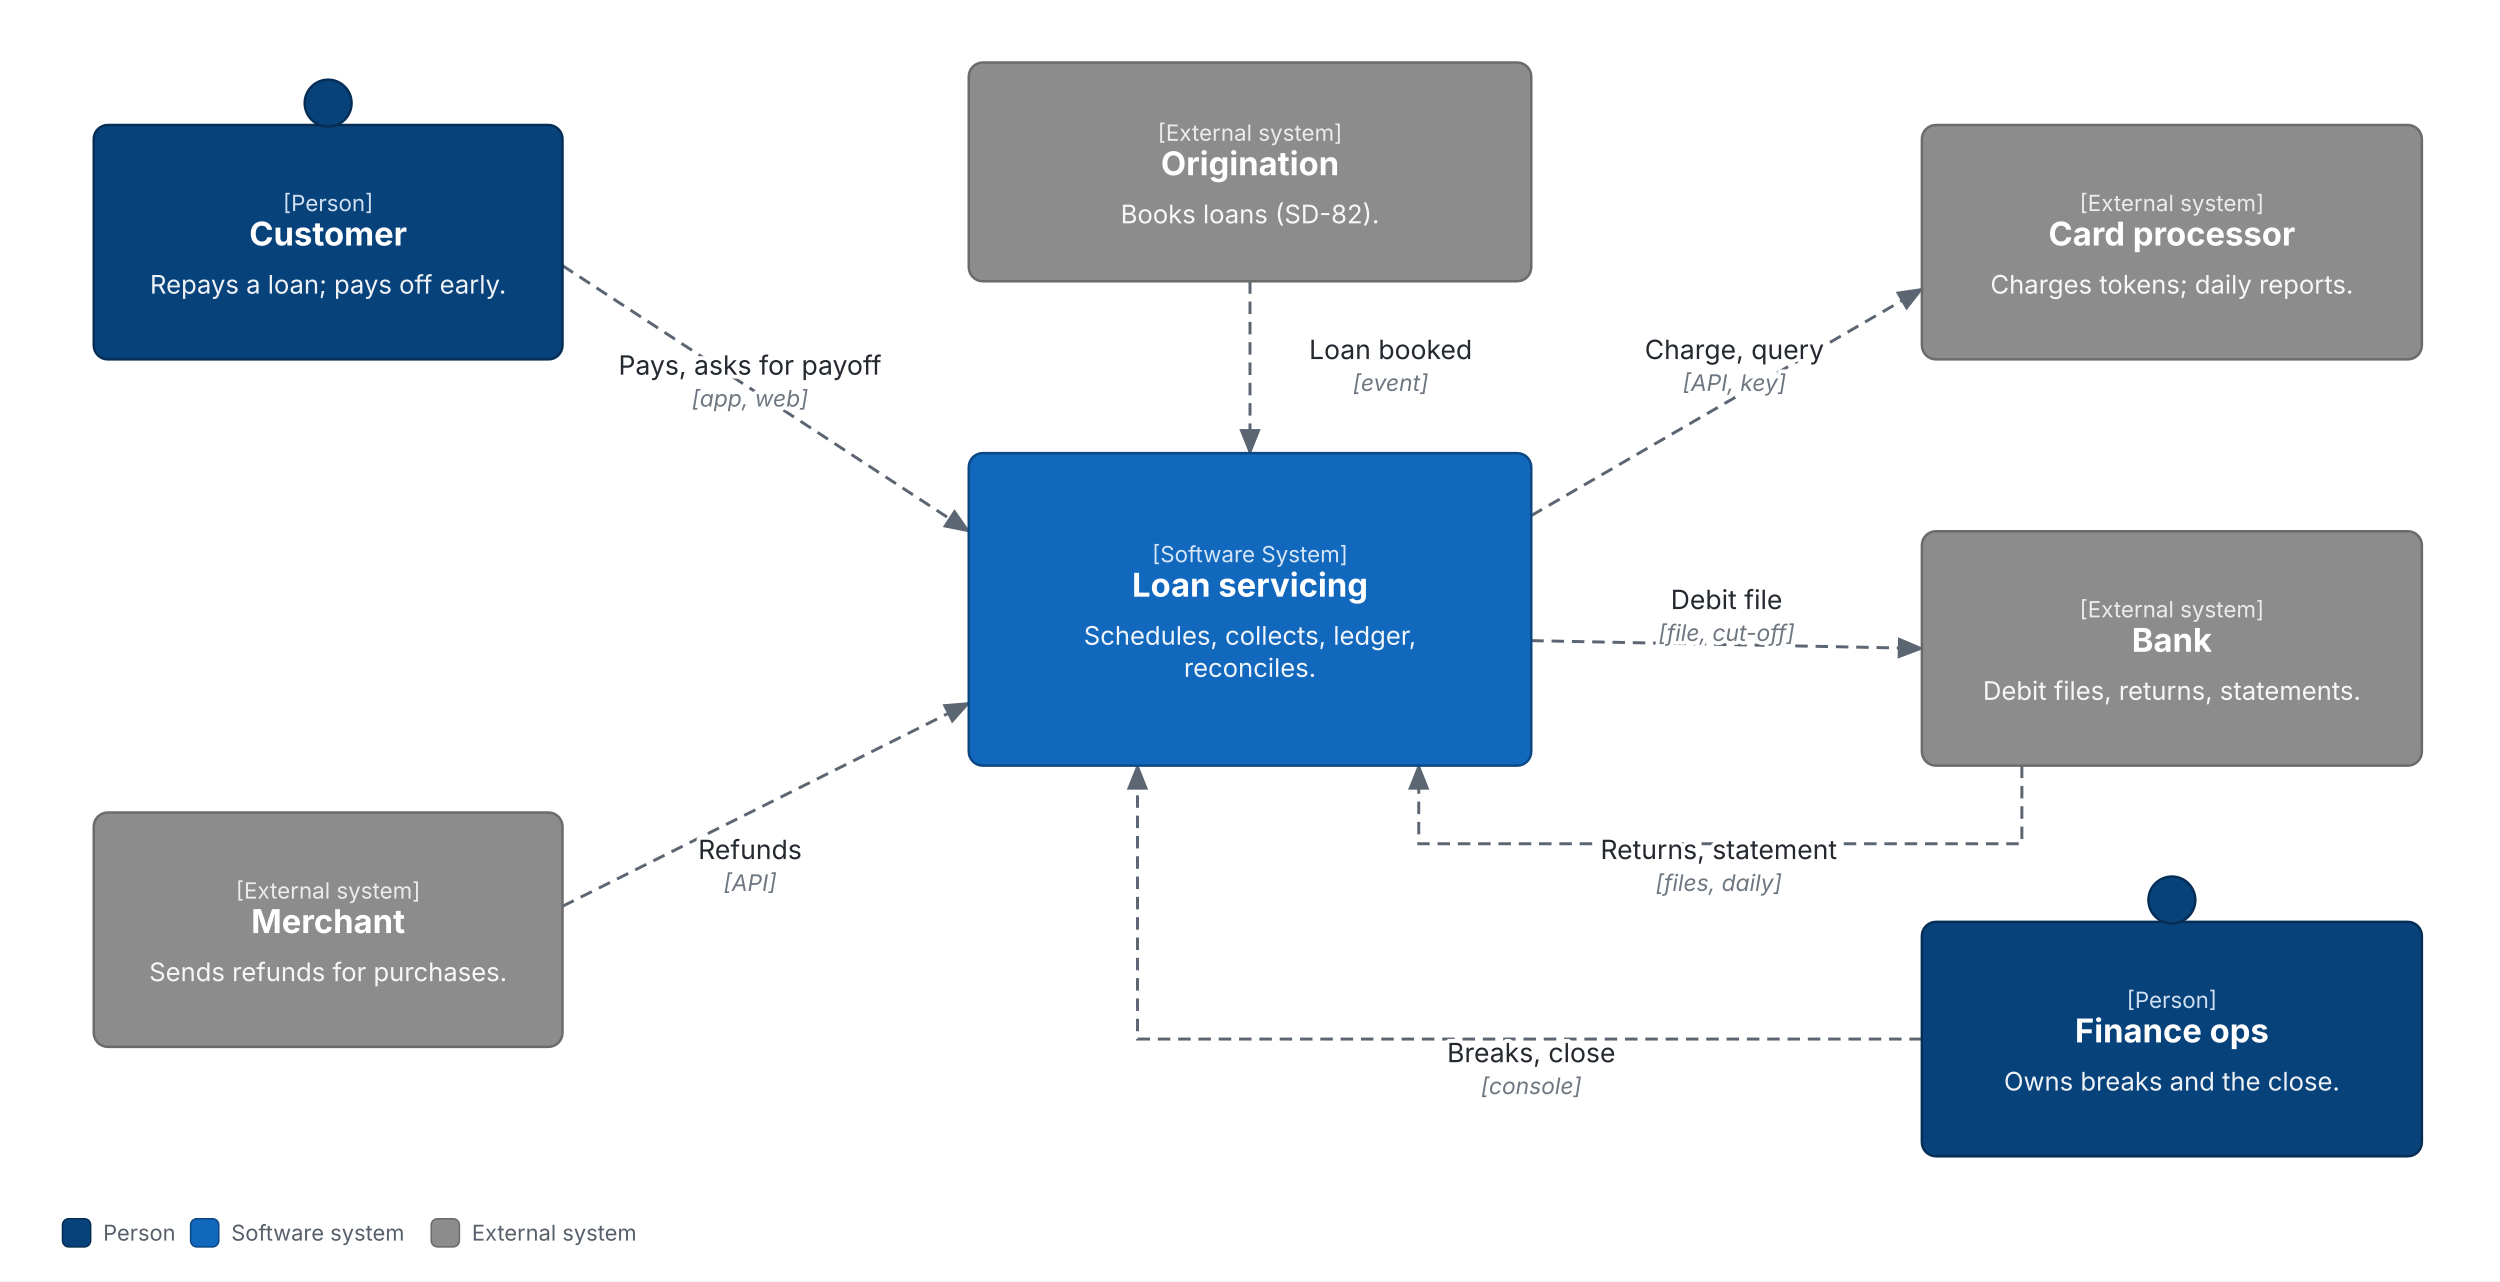
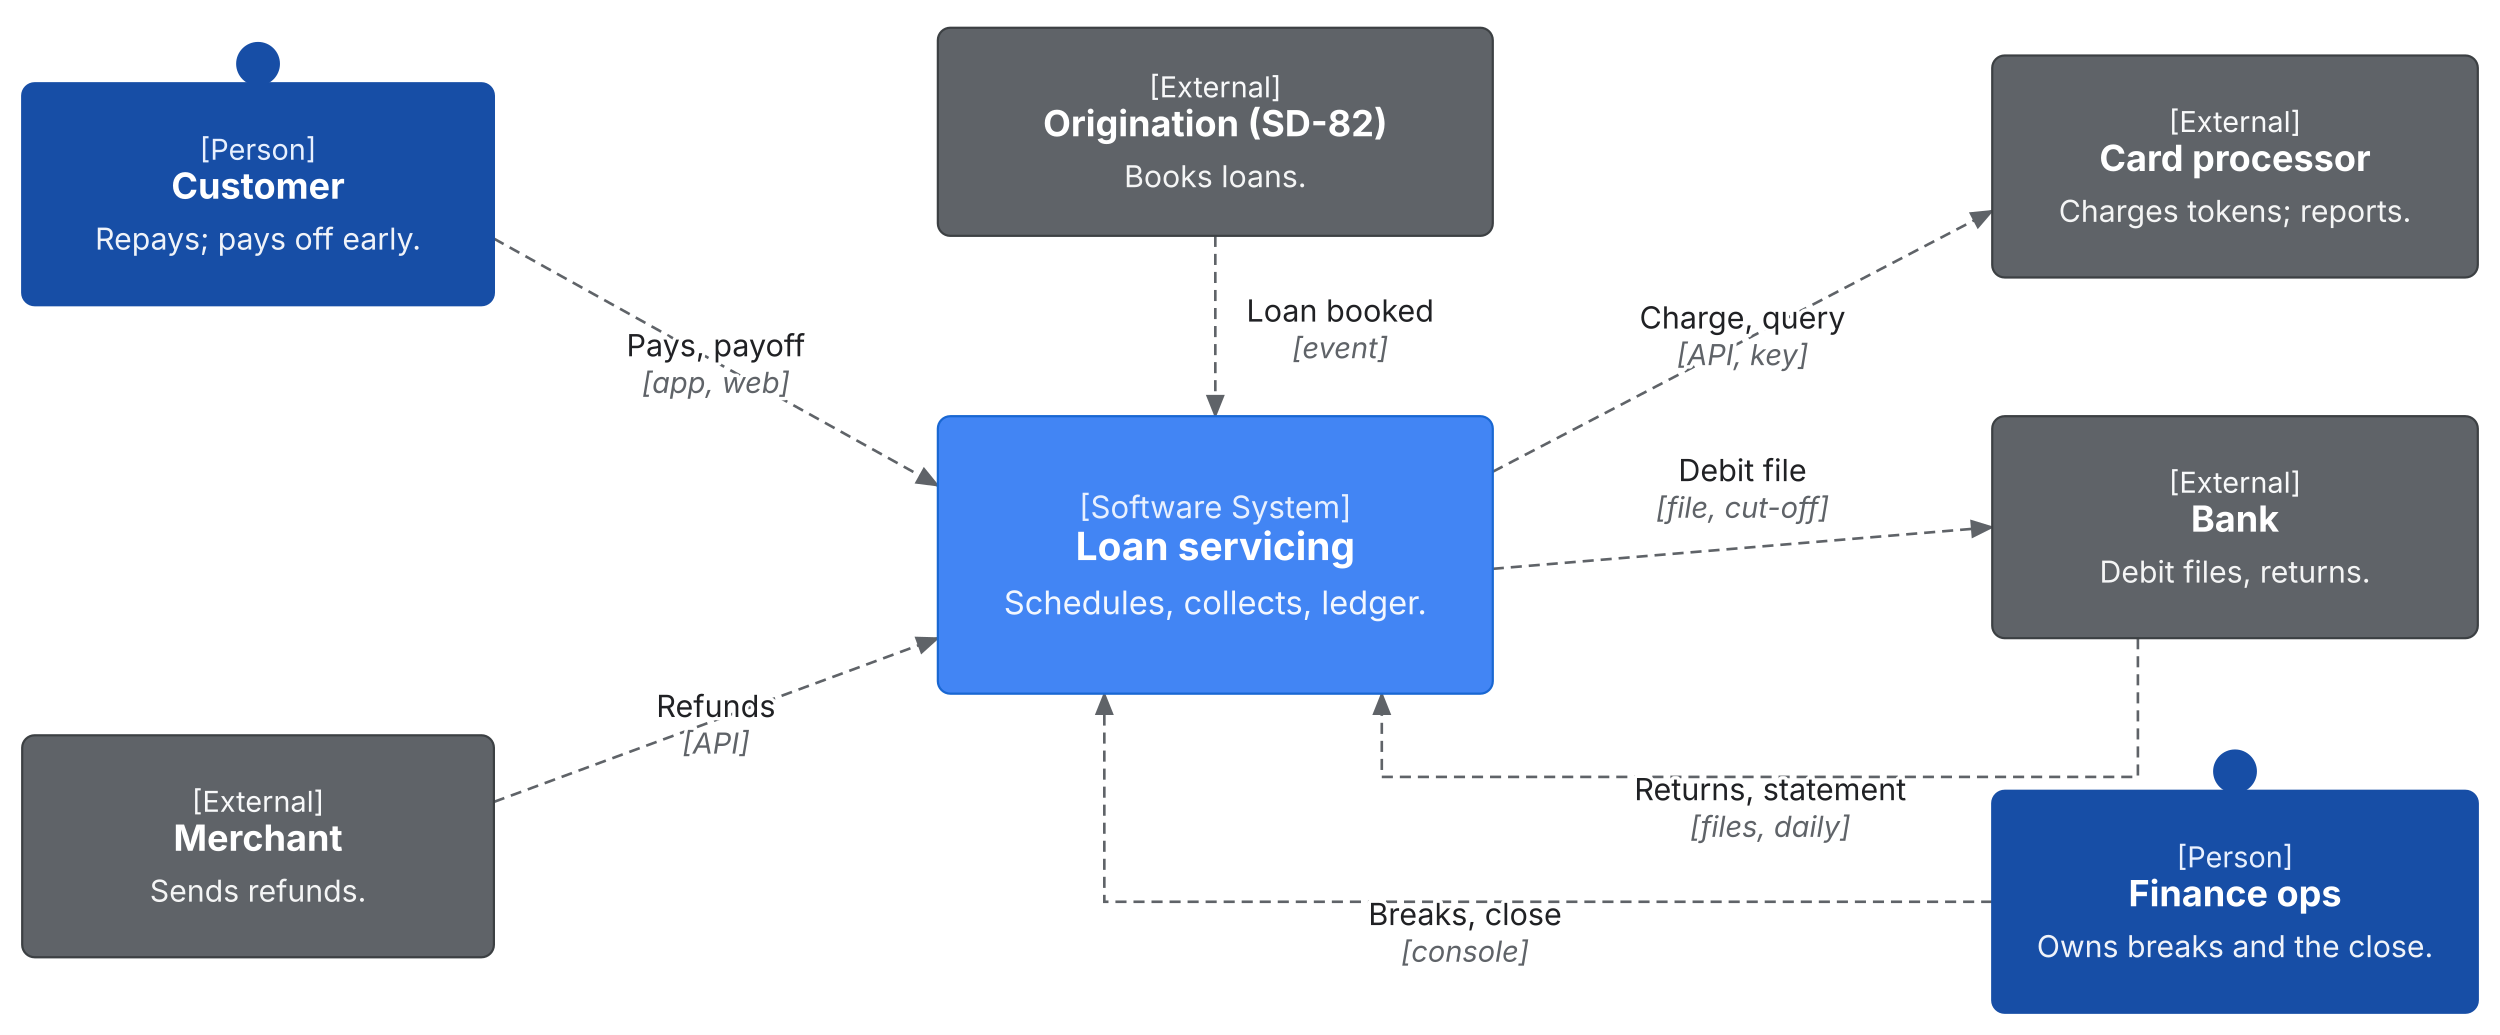
- <svg xmlns="http://www.w3.org/2000/svg" class="c4" viewBox="0 0 1600 820" width="1600" height="820">
+ <svg xmlns="http://www.w3.org/2000/svg" class="c4" viewBox="24 0 1802 746" width="1802" height="746">
  <defs>
    <marker id="c4a" viewBox="0 0 10 10" refX="9" refY="5" markerWidth="9" markerHeight="9" orient="auto">
-       <path d="M0,1 L10,5 L0,9 z" fill="#5b6672" />
+       <path d="M0,1 L10,5 L0,9 z" fill="#5f6368" />
    </marker>
    <marker id="c4a-s" viewBox="0 0 10 10" refX="1" refY="5" markerWidth="9" markerHeight="9" orient="auto">
-       <path d="M10,1 L0,5 L10,9 z" fill="#5b6672" />
+       <path d="M10,1 L0,5 L10,9 z" fill="#5f6368" />
+     </marker>
+     <marker id="c4n" viewBox="0 0 10 10" refX="9" refY="5" markerWidth="7" markerHeight="7" orient="auto">
+       <path d="M0,1 L10,5 L0,9 z" fill="#202124" />
    </marker>
  </defs>
-   <rect width="1600" height="820" fill="#ffffff" />
-   <path d="M360.0,170.0 L620.0,340.0" fill="none" stroke="#5b6672" stroke-width="1.9" stroke-dasharray="8 5" marker-end="url(#c4a)" />
-   <text x="480.0" y="239.8" text-anchor="middle" font-family="Inter, Helvetica, Arial, sans-serif" font-size="17.0" fill="#24292f" font-style="normal" paint-order="stroke" stroke="#ffffff" stroke-width="5" stroke-linejoin="round">Pays, asks for payoff</text>
-   <text x="480.0" y="260.2" text-anchor="middle" font-family="Inter, Helvetica, Arial, sans-serif" font-size="14.6" fill="#6e7781" font-style="italic" paint-order="stroke" stroke="#ffffff" stroke-width="5" stroke-linejoin="round">[app, web]</text>
-   <path d="M360.0,580.0 L620.0,450.0" fill="none" stroke="#5b6672" stroke-width="1.9" stroke-dasharray="8 5" marker-end="url(#c4a)" />
-   <text x="480.0" y="549.8" text-anchor="middle" font-family="Inter, Helvetica, Arial, sans-serif" font-size="17.0" fill="#24292f" font-style="normal" paint-order="stroke" stroke="#ffffff" stroke-width="5" stroke-linejoin="round">Refunds</text>
-   <text x="480.0" y="570.2" text-anchor="middle" font-family="Inter, Helvetica, Arial, sans-serif" font-size="14.6" fill="#6e7781" font-style="italic" paint-order="stroke" stroke="#ffffff" stroke-width="5" stroke-linejoin="round">[API]</text>
-   <path d="M800.0,180.0 L800.0,290.0" fill="none" stroke="#5b6672" stroke-width="1.9" stroke-dasharray="8 5" marker-end="url(#c4a)" />
-   <text x="890.0" y="229.8" text-anchor="middle" font-family="Inter, Helvetica, Arial, sans-serif" font-size="17.0" fill="#24292f" font-style="normal" paint-order="stroke" stroke="#ffffff" stroke-width="5" stroke-linejoin="round">Loan booked</text>
-   <text x="890.0" y="250.2" text-anchor="middle" font-family="Inter, Helvetica, Arial, sans-serif" font-size="14.6" fill="#6e7781" font-style="italic" paint-order="stroke" stroke="#ffffff" stroke-width="5" stroke-linejoin="round">[event]</text>
-   <path d="M980.0,330.0 L1230.0,185.0" fill="none" stroke="#5b6672" stroke-width="1.9" stroke-dasharray="8 5" marker-end="url(#c4a)" />
-   <text x="1110.0" y="229.8" text-anchor="middle" font-family="Inter, Helvetica, Arial, sans-serif" font-size="17.0" fill="#24292f" font-style="normal" paint-order="stroke" stroke="#ffffff" stroke-width="5" stroke-linejoin="round">Charge, query</text>
-   <text x="1110.0" y="250.2" text-anchor="middle" font-family="Inter, Helvetica, Arial, sans-serif" font-size="14.6" fill="#6e7781" font-style="italic" paint-order="stroke" stroke="#ffffff" stroke-width="5" stroke-linejoin="round">[API, key]</text>
-   <path d="M980.0,410.0 L1230.0,415.0" fill="none" stroke="#5b6672" stroke-width="1.9" stroke-dasharray="8 5" marker-end="url(#c4a)" />
-   <text x="1105.0" y="389.8" text-anchor="middle" font-family="Inter, Helvetica, Arial, sans-serif" font-size="17.0" fill="#24292f" font-style="normal" paint-order="stroke" stroke="#ffffff" stroke-width="5" stroke-linejoin="round">Debit file</text>
-   <text x="1105.0" y="410.2" text-anchor="middle" font-family="Inter, Helvetica, Arial, sans-serif" font-size="14.6" fill="#6e7781" font-style="italic" paint-order="stroke" stroke="#ffffff" stroke-width="5" stroke-linejoin="round">[file, cut-off]</text>
-   <path d="M1294.0,490.0 L1294.0,540.0 L908.0,540.0 L908.0,490.0" fill="none" stroke="#5b6672" stroke-width="1.9" stroke-dasharray="8 5" marker-end="url(#c4a)" />
-   <text x="1100.0" y="549.8" text-anchor="middle" font-family="Inter, Helvetica, Arial, sans-serif" font-size="17.0" fill="#24292f" font-style="normal" paint-order="stroke" stroke="#ffffff" stroke-width="5" stroke-linejoin="round">Returns, statement</text>
-   <text x="1100.0" y="570.2" text-anchor="middle" font-family="Inter, Helvetica, Arial, sans-serif" font-size="14.6" fill="#6e7781" font-style="italic" paint-order="stroke" stroke="#ffffff" stroke-width="5" stroke-linejoin="round">[files, daily]</text>
-   <path d="M1230.0,665.0 L728.0,665.0 L728.0,490.0" fill="none" stroke="#5b6672" stroke-width="1.9" stroke-dasharray="8 5" marker-end="url(#c4a)" />
-   <text x="980.0" y="679.8" text-anchor="middle" font-family="Inter, Helvetica, Arial, sans-serif" font-size="17.0" fill="#24292f" font-style="normal" paint-order="stroke" stroke="#ffffff" stroke-width="5" stroke-linejoin="round">Breaks, close</text>
-   <text x="980.0" y="700.2" text-anchor="middle" font-family="Inter, Helvetica, Arial, sans-serif" font-size="14.6" fill="#6e7781" font-style="italic" paint-order="stroke" stroke="#ffffff" stroke-width="5" stroke-linejoin="round">[console]</text>
-   <rect x="60" y="80" width="300" height="150" rx="9" fill="#08427b" stroke="#052e56" stroke-width="1.6" />
-   <circle cx="210.0" cy="66" r="15" fill="#08427b" stroke="#052e56" stroke-width="1.6" />
-   <text x="210.0" y="135.095" text-anchor="middle" font-family="Inter, Helvetica, Arial, sans-serif" font-size="14.3" fill="#cfe0f3">[Person]</text>
-   <text x="210.0" y="157.145" text-anchor="middle" font-family="Inter, Helvetica, Arial, sans-serif" font-size="21" font-weight="700" fill="#ffffff">Customer</text>
-   <text x="210.0" y="187.925" text-anchor="middle" font-family="Inter, Helvetica, Arial, sans-serif" font-size="16.4" fill="#ffffff" fill-opacity="0.93">Repays a loan; pays off early.</text>
-   <rect x="60" y="520" width="300" height="150" rx="9" fill="#8c8c8c" stroke="#6b6b6b" stroke-width="1.6" />
-   <text x="210.0" y="575.095" text-anchor="middle" font-family="Inter, Helvetica, Arial, sans-serif" font-size="14.3" fill="#ececec">[External system]</text>
-   <text x="210.0" y="597.145" text-anchor="middle" font-family="Inter, Helvetica, Arial, sans-serif" font-size="21" font-weight="700" fill="#ffffff">Merchant</text>
-   <text x="210.0" y="627.925" text-anchor="middle" font-family="Inter, Helvetica, Arial, sans-serif" font-size="16.4" fill="#ffffff" fill-opacity="0.93">Sends refunds for purchases.</text>
-   <rect x="620" y="290" width="360" height="200" rx="9" fill="#1168bd" stroke="#0b4884" stroke-width="1.6" />
-   <text x="800.0" y="359.805" text-anchor="middle" font-family="Inter, Helvetica, Arial, sans-serif" font-size="14.3" fill="#d6e6f7">[Software System]</text>
-   <text x="800.0" y="381.855" text-anchor="middle" font-family="Inter, Helvetica, Arial, sans-serif" font-size="21" font-weight="700" fill="#ffffff">Loan servicing</text>
-   <text x="800.0" y="412.635" text-anchor="middle" font-family="Inter, Helvetica, Arial, sans-serif" font-size="16.4" fill="#ffffff" fill-opacity="0.93">Schedules, collects, ledger,</text>
-   <text x="800.0" y="433.215" text-anchor="middle" font-family="Inter, Helvetica, Arial, sans-serif" font-size="16.4" fill="#ffffff" fill-opacity="0.93">reconciles.</text>
-   <rect x="620" y="40" width="360" height="140" rx="9" fill="#8c8c8c" stroke="#6b6b6b" stroke-width="1.6" />
-   <text x="800.0" y="90.095" text-anchor="middle" font-family="Inter, Helvetica, Arial, sans-serif" font-size="14.3" fill="#ececec">[External system]</text>
-   <text x="800.0" y="112.145" text-anchor="middle" font-family="Inter, Helvetica, Arial, sans-serif" font-size="21" font-weight="700" fill="#ffffff">Origination</text>
-   <text x="800.0" y="142.925" text-anchor="middle" font-family="Inter, Helvetica, Arial, sans-serif" font-size="16.4" fill="#ffffff" fill-opacity="0.93">Books loans (SD-82).</text>
-   <rect x="1230" y="80" width="320" height="150" rx="9" fill="#8c8c8c" stroke="#6b6b6b" stroke-width="1.6" />
-   <text x="1390.0" y="135.095" text-anchor="middle" font-family="Inter, Helvetica, Arial, sans-serif" font-size="14.3" fill="#ececec">[External system]</text>
-   <text x="1390.0" y="157.145" text-anchor="middle" font-family="Inter, Helvetica, Arial, sans-serif" font-size="21" font-weight="700" fill="#ffffff">Card processor</text>
-   <text x="1390.0" y="187.925" text-anchor="middle" font-family="Inter, Helvetica, Arial, sans-serif" font-size="16.4" fill="#ffffff" fill-opacity="0.93">Charges tokens; daily reports.</text>
-   <rect x="1230" y="340" width="320" height="150" rx="9" fill="#8c8c8c" stroke="#6b6b6b" stroke-width="1.6" />
-   <text x="1390.0" y="395.095" text-anchor="middle" font-family="Inter, Helvetica, Arial, sans-serif" font-size="14.3" fill="#ececec">[External system]</text>
-   <text x="1390.0" y="417.145" text-anchor="middle" font-family="Inter, Helvetica, Arial, sans-serif" font-size="21" font-weight="700" fill="#ffffff">Bank</text>
-   <text x="1390.0" y="447.925" text-anchor="middle" font-family="Inter, Helvetica, Arial, sans-serif" font-size="16.4" fill="#ffffff" fill-opacity="0.93">Debit files, returns, statements.</text>
-   <rect x="1230" y="590" width="320" height="150" rx="9" fill="#08427b" stroke="#052e56" stroke-width="1.6" />
-   <circle cx="1390.0" cy="576" r="15" fill="#08427b" stroke="#052e56" stroke-width="1.6" />
-   <text x="1390.0" y="645.095" text-anchor="middle" font-family="Inter, Helvetica, Arial, sans-serif" font-size="14.3" fill="#cfe0f3">[Person]</text>
-   <text x="1390.0" y="667.145" text-anchor="middle" font-family="Inter, Helvetica, Arial, sans-serif" font-size="21" font-weight="700" fill="#ffffff">Finance ops</text>
-   <text x="1390.0" y="697.925" text-anchor="middle" font-family="Inter, Helvetica, Arial, sans-serif" font-size="16.4" fill="#ffffff" fill-opacity="0.93">Owns breaks and the close.</text>
-   <rect x="40" y="780" width="18" height="18" rx="4" fill="#08427b" stroke="#052e56" />
-   <text x="66" y="794" font-family="Inter, Helvetica, Arial, sans-serif" font-size="14" fill="#57606a">Person</text>
-   <rect x="122" y="780" width="18" height="18" rx="4" fill="#1168bd" stroke="#0b4884" />
-   <text x="148" y="794" font-family="Inter, Helvetica, Arial, sans-serif" font-size="14" fill="#57606a">Software system</text>
-   <rect x="276" y="780" width="18" height="18" rx="4" fill="#8c8c8c" stroke="#6b6b6b" />
-   <text x="302" y="794" font-family="Inter, Helvetica, Arial, sans-serif" font-size="14" fill="#57606a">External system</text>
+   <rect x="24" y="0" width="1802" height="746" fill="#ffffff" />
+   <g data-k="e:0">
+     <path d="M380.0,172.0 L700.0,350.0" fill="none" stroke="#5f6368" stroke-width="1.9" stroke-dasharray="8 5" marker-end="url(#c4a)" />
+     <text x="540.0" y="256.8" text-anchor="middle" font-family="Inter, Roboto, sans-serif" font-size="22.0" fill="#202124" font-style="normal" paint-order="stroke" stroke="#ffffff" stroke-width="5" stroke-linejoin="round">Pays, payoff</text>
+     <text x="540.0" y="283.2" text-anchor="middle" font-family="Inter, Roboto, sans-serif" font-size="20.9" fill="#5f6368" font-style="italic" paint-order="stroke" stroke="#ffffff" stroke-width="5" stroke-linejoin="round">[app, web]</text>
+   </g>
+   <g data-k="e:1">
+     <path d="M380.0,578.0 L700.0,460.0" fill="none" stroke="#5f6368" stroke-width="1.9" stroke-dasharray="8 5" marker-end="url(#c4a)" />
+     <text x="540.0" y="516.8" text-anchor="middle" font-family="Inter, Roboto, sans-serif" font-size="22.0" fill="#202124" font-style="normal" paint-order="stroke" stroke="#ffffff" stroke-width="5" stroke-linejoin="round">Refunds</text>
+     <text x="540.0" y="543.2" text-anchor="middle" font-family="Inter, Roboto, sans-serif" font-size="20.9" fill="#5f6368" font-style="italic" paint-order="stroke" stroke="#ffffff" stroke-width="5" stroke-linejoin="round">[API]</text>
+   </g>
+   <g data-k="e:2">
+     <path d="M900.0,170.0 L900.0,300.0" fill="none" stroke="#5f6368" stroke-width="1.9" stroke-dasharray="8 5" marker-end="url(#c4a)" />
+     <text x="990.0" y="231.8" text-anchor="middle" font-family="Inter, Roboto, sans-serif" font-size="22.0" fill="#202124" font-style="normal" paint-order="stroke" stroke="#ffffff" stroke-width="5" stroke-linejoin="round">Loan booked</text>
+     <text x="990.0" y="258.2" text-anchor="middle" font-family="Inter, Roboto, sans-serif" font-size="20.9" fill="#5f6368" font-style="italic" paint-order="stroke" stroke="#ffffff" stroke-width="5" stroke-linejoin="round">[event]</text>
+   </g>
+   <g data-k="e:3">
+     <path d="M1100.0,340.0 L1460.0,152.0" fill="none" stroke="#5f6368" stroke-width="1.9" stroke-dasharray="8 5" marker-end="url(#c4a)" />
+     <text x="1280.0" y="236.8" text-anchor="middle" font-family="Inter, Roboto, sans-serif" font-size="22.0" fill="#202124" font-style="normal" paint-order="stroke" stroke="#ffffff" stroke-width="5" stroke-linejoin="round">Charge, query</text>
+     <text x="1280.0" y="263.2" text-anchor="middle" font-family="Inter, Roboto, sans-serif" font-size="20.9" fill="#5f6368" font-style="italic" paint-order="stroke" stroke="#ffffff" stroke-width="5" stroke-linejoin="round">[API, key]</text>
+   </g>
+   <g data-k="e:4">
+     <path d="M1100.0,410.0 L1460.0,380.0" fill="none" stroke="#5f6368" stroke-width="1.9" stroke-dasharray="8 5" marker-end="url(#c4a)" />
+     <text x="1280.0" y="346.8" text-anchor="middle" font-family="Inter, Roboto, sans-serif" font-size="22.0" fill="#202124" font-style="normal" paint-order="stroke" stroke="#ffffff" stroke-width="5" stroke-linejoin="round">Debit file</text>
+     <text x="1280.0" y="373.2" text-anchor="middle" font-family="Inter, Roboto, sans-serif" font-size="20.9" fill="#5f6368" font-style="italic" paint-order="stroke" stroke="#ffffff" stroke-width="5" stroke-linejoin="round">[file, cut-off]</text>
+   </g>
+   <g data-k="e:5">
+     <path d="M1565.0,460.0 L1565.0,560.0 L1020.0,560.0 L1020.0,500.0" fill="none" stroke="#5f6368" stroke-width="1.9" stroke-dasharray="8 5" marker-end="url(#c4a)" />
+     <text x="1300.0" y="576.8" text-anchor="middle" font-family="Inter, Roboto, sans-serif" font-size="22.0" fill="#202124" font-style="normal" paint-order="stroke" stroke="#ffffff" stroke-width="5" stroke-linejoin="round">Returns, statement</text>
+     <text x="1300.0" y="603.2" text-anchor="middle" font-family="Inter, Roboto, sans-serif" font-size="20.9" fill="#5f6368" font-style="italic" paint-order="stroke" stroke="#ffffff" stroke-width="5" stroke-linejoin="round">[files, daily]</text>
+   </g>
+   <g data-k="e:6">
+     <path d="M1460.0,650.0 L820.0,650.0 L820.0,500.0" fill="none" stroke="#5f6368" stroke-width="1.9" stroke-dasharray="8 5" marker-end="url(#c4a)" />
+     <text x="1080.0" y="666.8" text-anchor="middle" font-family="Inter, Roboto, sans-serif" font-size="22.0" fill="#202124" font-style="normal" paint-order="stroke" stroke="#ffffff" stroke-width="5" stroke-linejoin="round">Breaks, close</text>
+     <text x="1080.0" y="693.2" text-anchor="middle" font-family="Inter, Roboto, sans-serif" font-size="20.9" fill="#5f6368" font-style="italic" paint-order="stroke" stroke="#ffffff" stroke-width="5" stroke-linejoin="round">[console]</text>
+   </g>
+   <g data-k="n:cus">
+     <rect x="40" y="60" width="340" height="160" rx="9" fill="#174ea6" stroke="#174ea6" stroke-width="1.6" />
+     <circle cx="210.0" cy="46" r="15" fill="#174ea6" stroke="#174ea6" stroke-width="1.6" />
+     <text x="210.0" y="115.16" text-anchor="middle" font-family="Inter, Roboto, sans-serif" font-size="20.8" fill="#e8f0fe">[Person]</text>
+     <text x="210.0" y="143.24" text-anchor="middle" font-family="Inter, Roboto, sans-serif" font-size="26" font-weight="700" fill="#ffffff">Customer</text>
+     <text x="210.0" y="179.92" text-anchor="middle" font-family="Inter, Roboto, sans-serif" font-size="21.8" fill="#ffffff" fill-opacity="0.93">Repays; pays off early.</text>
+   </g>
+   <g data-k="n:mer">
+     <rect x="40" y="530" width="340" height="160" rx="9" fill="#5f6368" stroke="#3c4043" stroke-width="1.6" />
+     <text x="210.0" y="585.16" text-anchor="middle" font-family="Inter, Roboto, sans-serif" font-size="20.8" fill="#f8f9fa">[External]</text>
+     <text x="210.0" y="613.24" text-anchor="middle" font-family="Inter, Roboto, sans-serif" font-size="26" font-weight="700" fill="#ffffff">Merchant</text>
+     <text x="210.0" y="649.92" text-anchor="middle" font-family="Inter, Roboto, sans-serif" font-size="21.8" fill="#ffffff" fill-opacity="0.93">Sends refunds.</text>
+   </g>
+   <g data-k="n:org">
+     <rect x="700" y="20" width="400" height="150" rx="9" fill="#5f6368" stroke="#3c4043" stroke-width="1.6" />
+     <text x="900.0" y="70.16" text-anchor="middle" font-family="Inter, Roboto, sans-serif" font-size="20.8" fill="#f8f9fa">[External]</text>
+     <text x="900.0" y="98.24" text-anchor="middle" font-family="Inter, Roboto, sans-serif" font-size="26" font-weight="700" fill="#ffffff">Origination (SD-82)</text>
+     <text x="900.0" y="134.92" text-anchor="middle" font-family="Inter, Roboto, sans-serif" font-size="21.8" fill="#ffffff" fill-opacity="0.93">Books loans.</text>
+   </g>
+   <g data-k="n:ls">
+     <rect x="700" y="300" width="400" height="200" rx="9" fill="#4285f4" stroke="#1967d2" stroke-width="1.6" />
+     <text x="900.0" y="373.48" text-anchor="middle" font-family="Inter, Roboto, sans-serif" font-size="22.4" fill="#e8f0fe">[Software System]</text>
+     <text x="900.0" y="403.72" text-anchor="middle" font-family="Inter, Roboto, sans-serif" font-size="28" font-weight="700" fill="#ffffff">Loan servicing</text>
+     <text x="900.0" y="442.76" text-anchor="middle" font-family="Inter, Roboto, sans-serif" font-size="23.5" fill="#ffffff" fill-opacity="0.93">Schedules, collects, ledger.</text>
+   </g>
+   <g data-k="n:proc">
+     <rect x="1460" y="40" width="350" height="160" rx="9" fill="#5f6368" stroke="#3c4043" stroke-width="1.6" />
+     <text x="1635.0" y="95.16" text-anchor="middle" font-family="Inter, Roboto, sans-serif" font-size="20.8" fill="#f8f9fa">[External]</text>
+     <text x="1635.0" y="123.24" text-anchor="middle" font-family="Inter, Roboto, sans-serif" font-size="26" font-weight="700" fill="#ffffff">Card processor</text>
+     <text x="1635.0" y="159.92" text-anchor="middle" font-family="Inter, Roboto, sans-serif" font-size="21.8" fill="#ffffff" fill-opacity="0.93">Charges tokens; reports.</text>
+   </g>
+   <g data-k="n:bank">
+     <rect x="1460" y="300" width="350" height="160" rx="9" fill="#5f6368" stroke="#3c4043" stroke-width="1.6" />
+     <text x="1635.0" y="355.16" text-anchor="middle" font-family="Inter, Roboto, sans-serif" font-size="20.8" fill="#f8f9fa">[External]</text>
+     <text x="1635.0" y="383.24" text-anchor="middle" font-family="Inter, Roboto, sans-serif" font-size="26" font-weight="700" fill="#ffffff">Bank</text>
+     <text x="1635.0" y="419.92" text-anchor="middle" font-family="Inter, Roboto, sans-serif" font-size="21.8" fill="#ffffff" fill-opacity="0.93">Debit files, returns.</text>
+   </g>
+   <g data-k="n:fin">
+     <rect x="1460" y="570" width="350" height="160" rx="9" fill="#174ea6" stroke="#174ea6" stroke-width="1.6" />
+     <circle cx="1635.0" cy="556" r="15" fill="#174ea6" stroke="#174ea6" stroke-width="1.6" />
+     <text x="1635.0" y="625.16" text-anchor="middle" font-family="Inter, Roboto, sans-serif" font-size="20.8" fill="#e8f0fe">[Person]</text>
+     <text x="1635.0" y="653.24" text-anchor="middle" font-family="Inter, Roboto, sans-serif" font-size="26" font-weight="700" fill="#ffffff">Finance ops</text>
+     <text x="1635.0" y="689.92" text-anchor="middle" font-family="Inter, Roboto, sans-serif" font-size="21.8" fill="#ffffff" fill-opacity="0.93">Owns breaks and the close.</text>
+   </g>
</svg>
